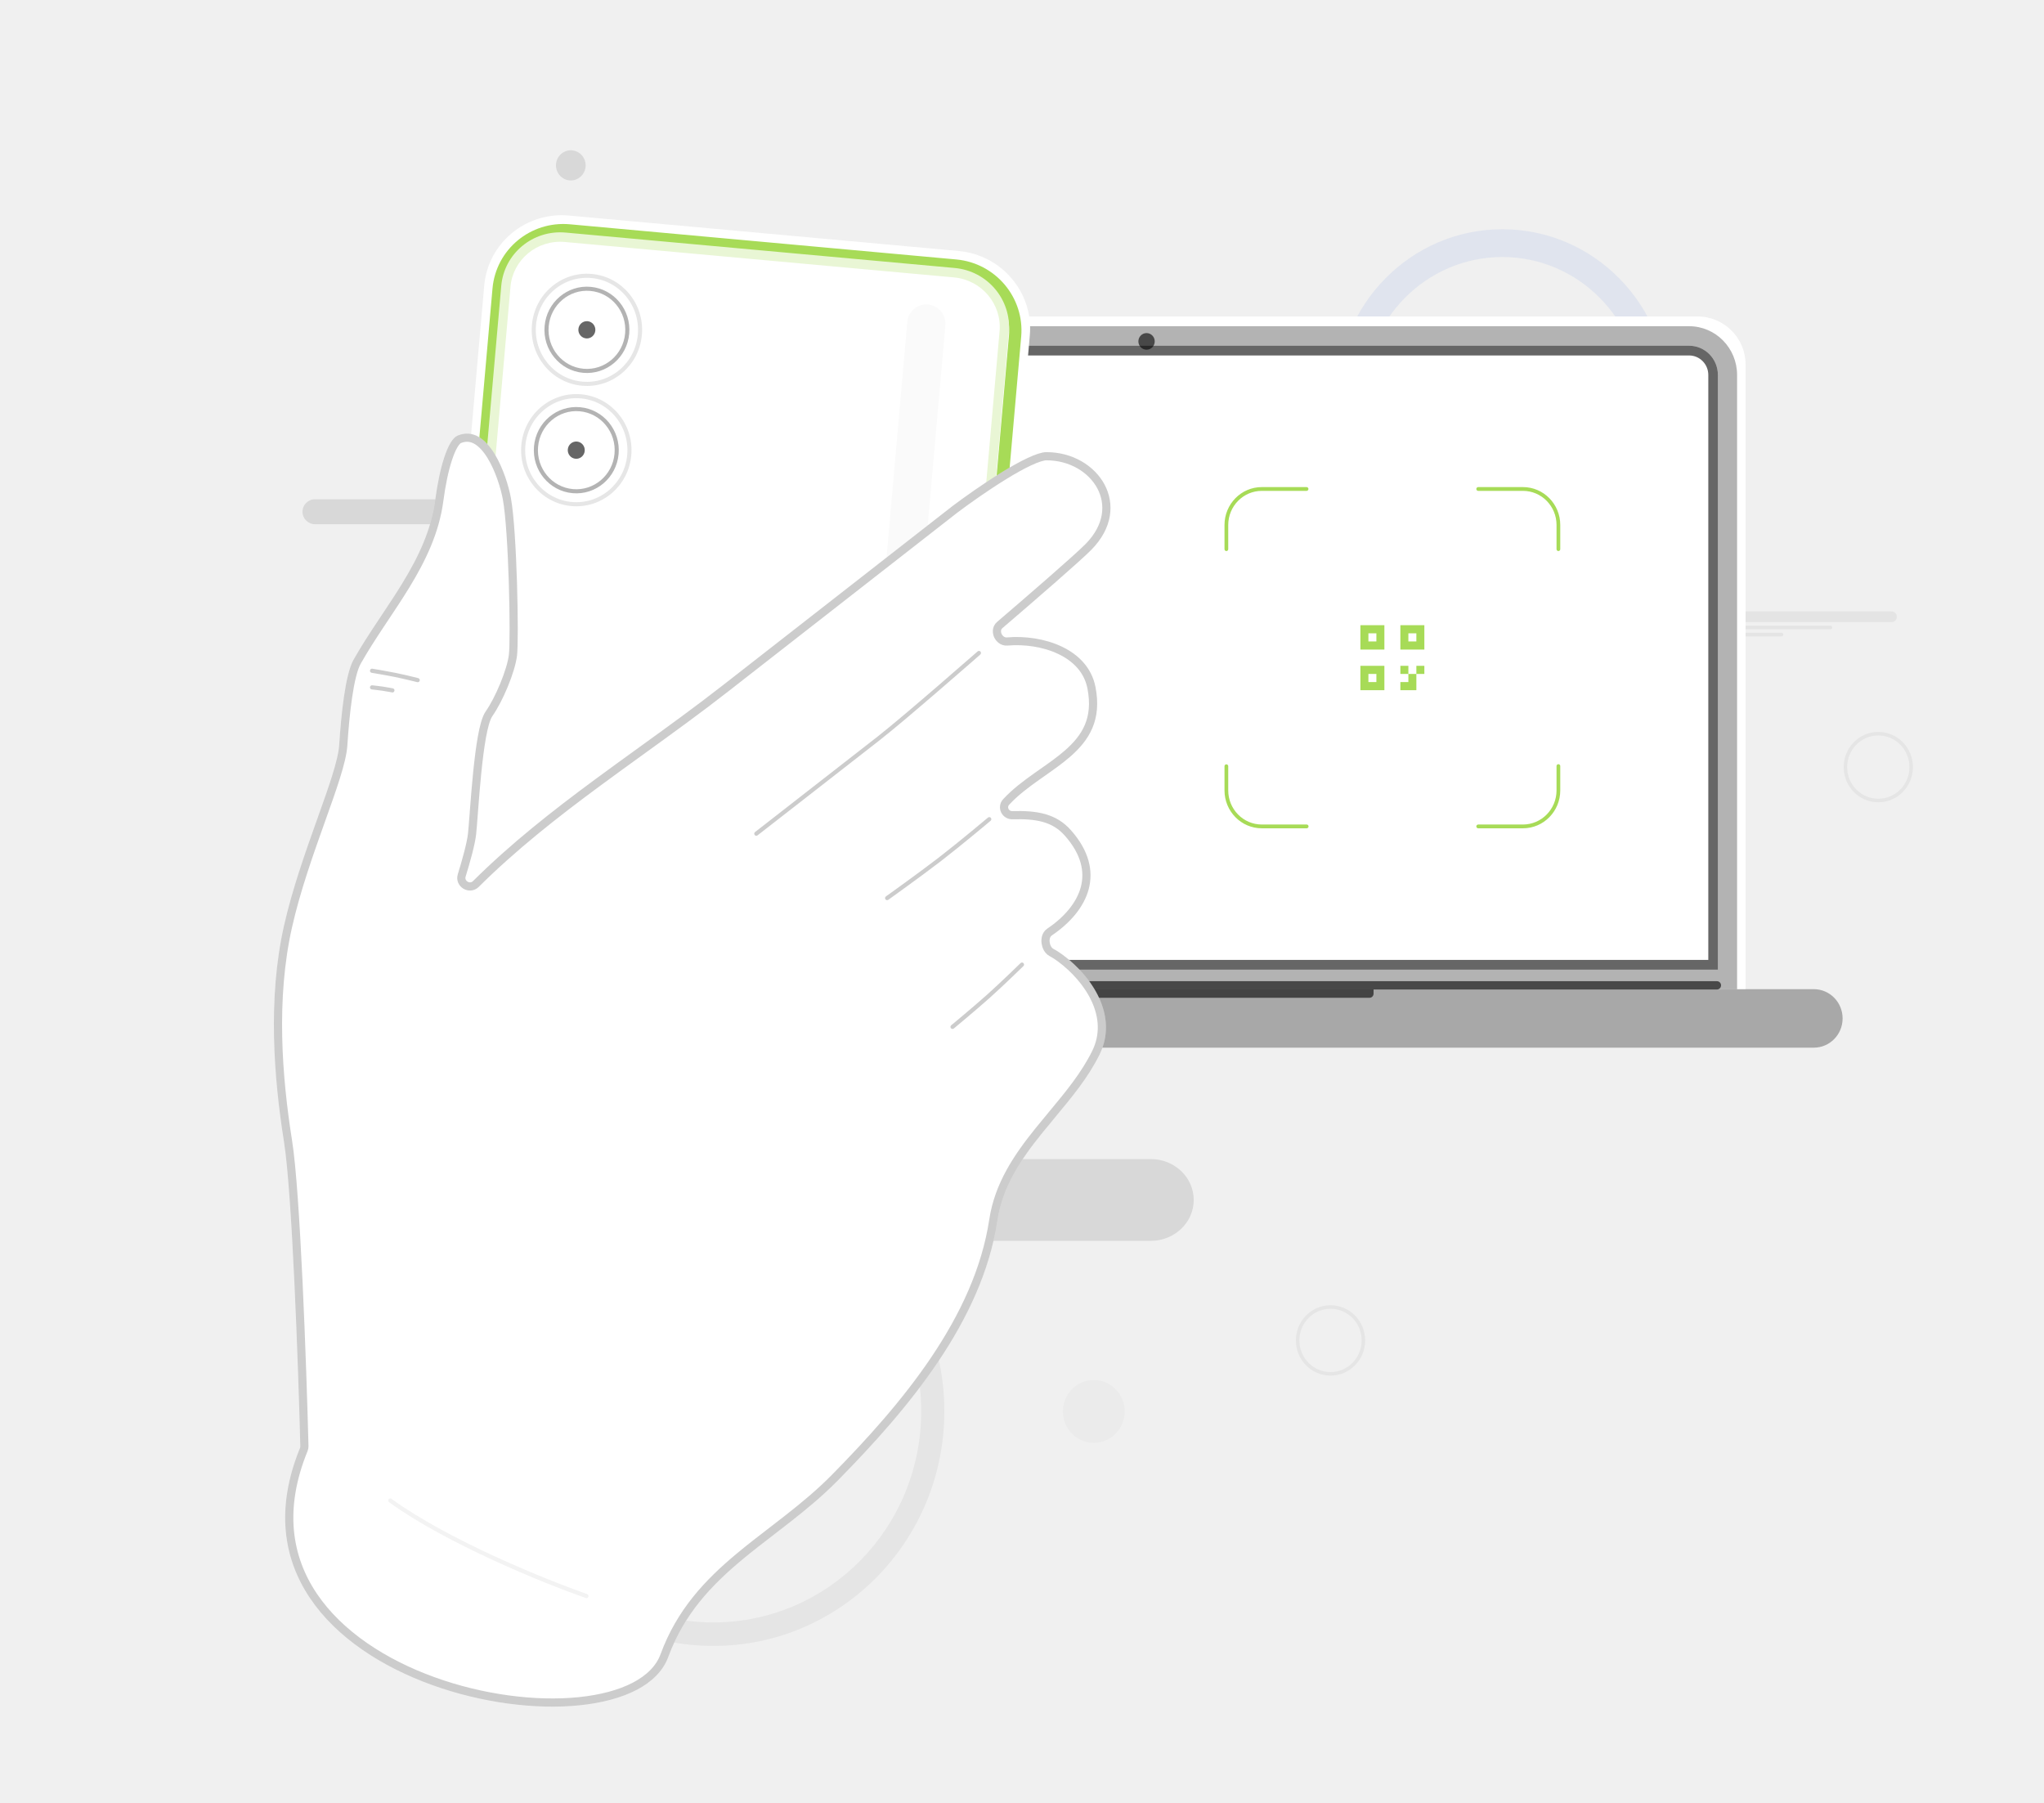
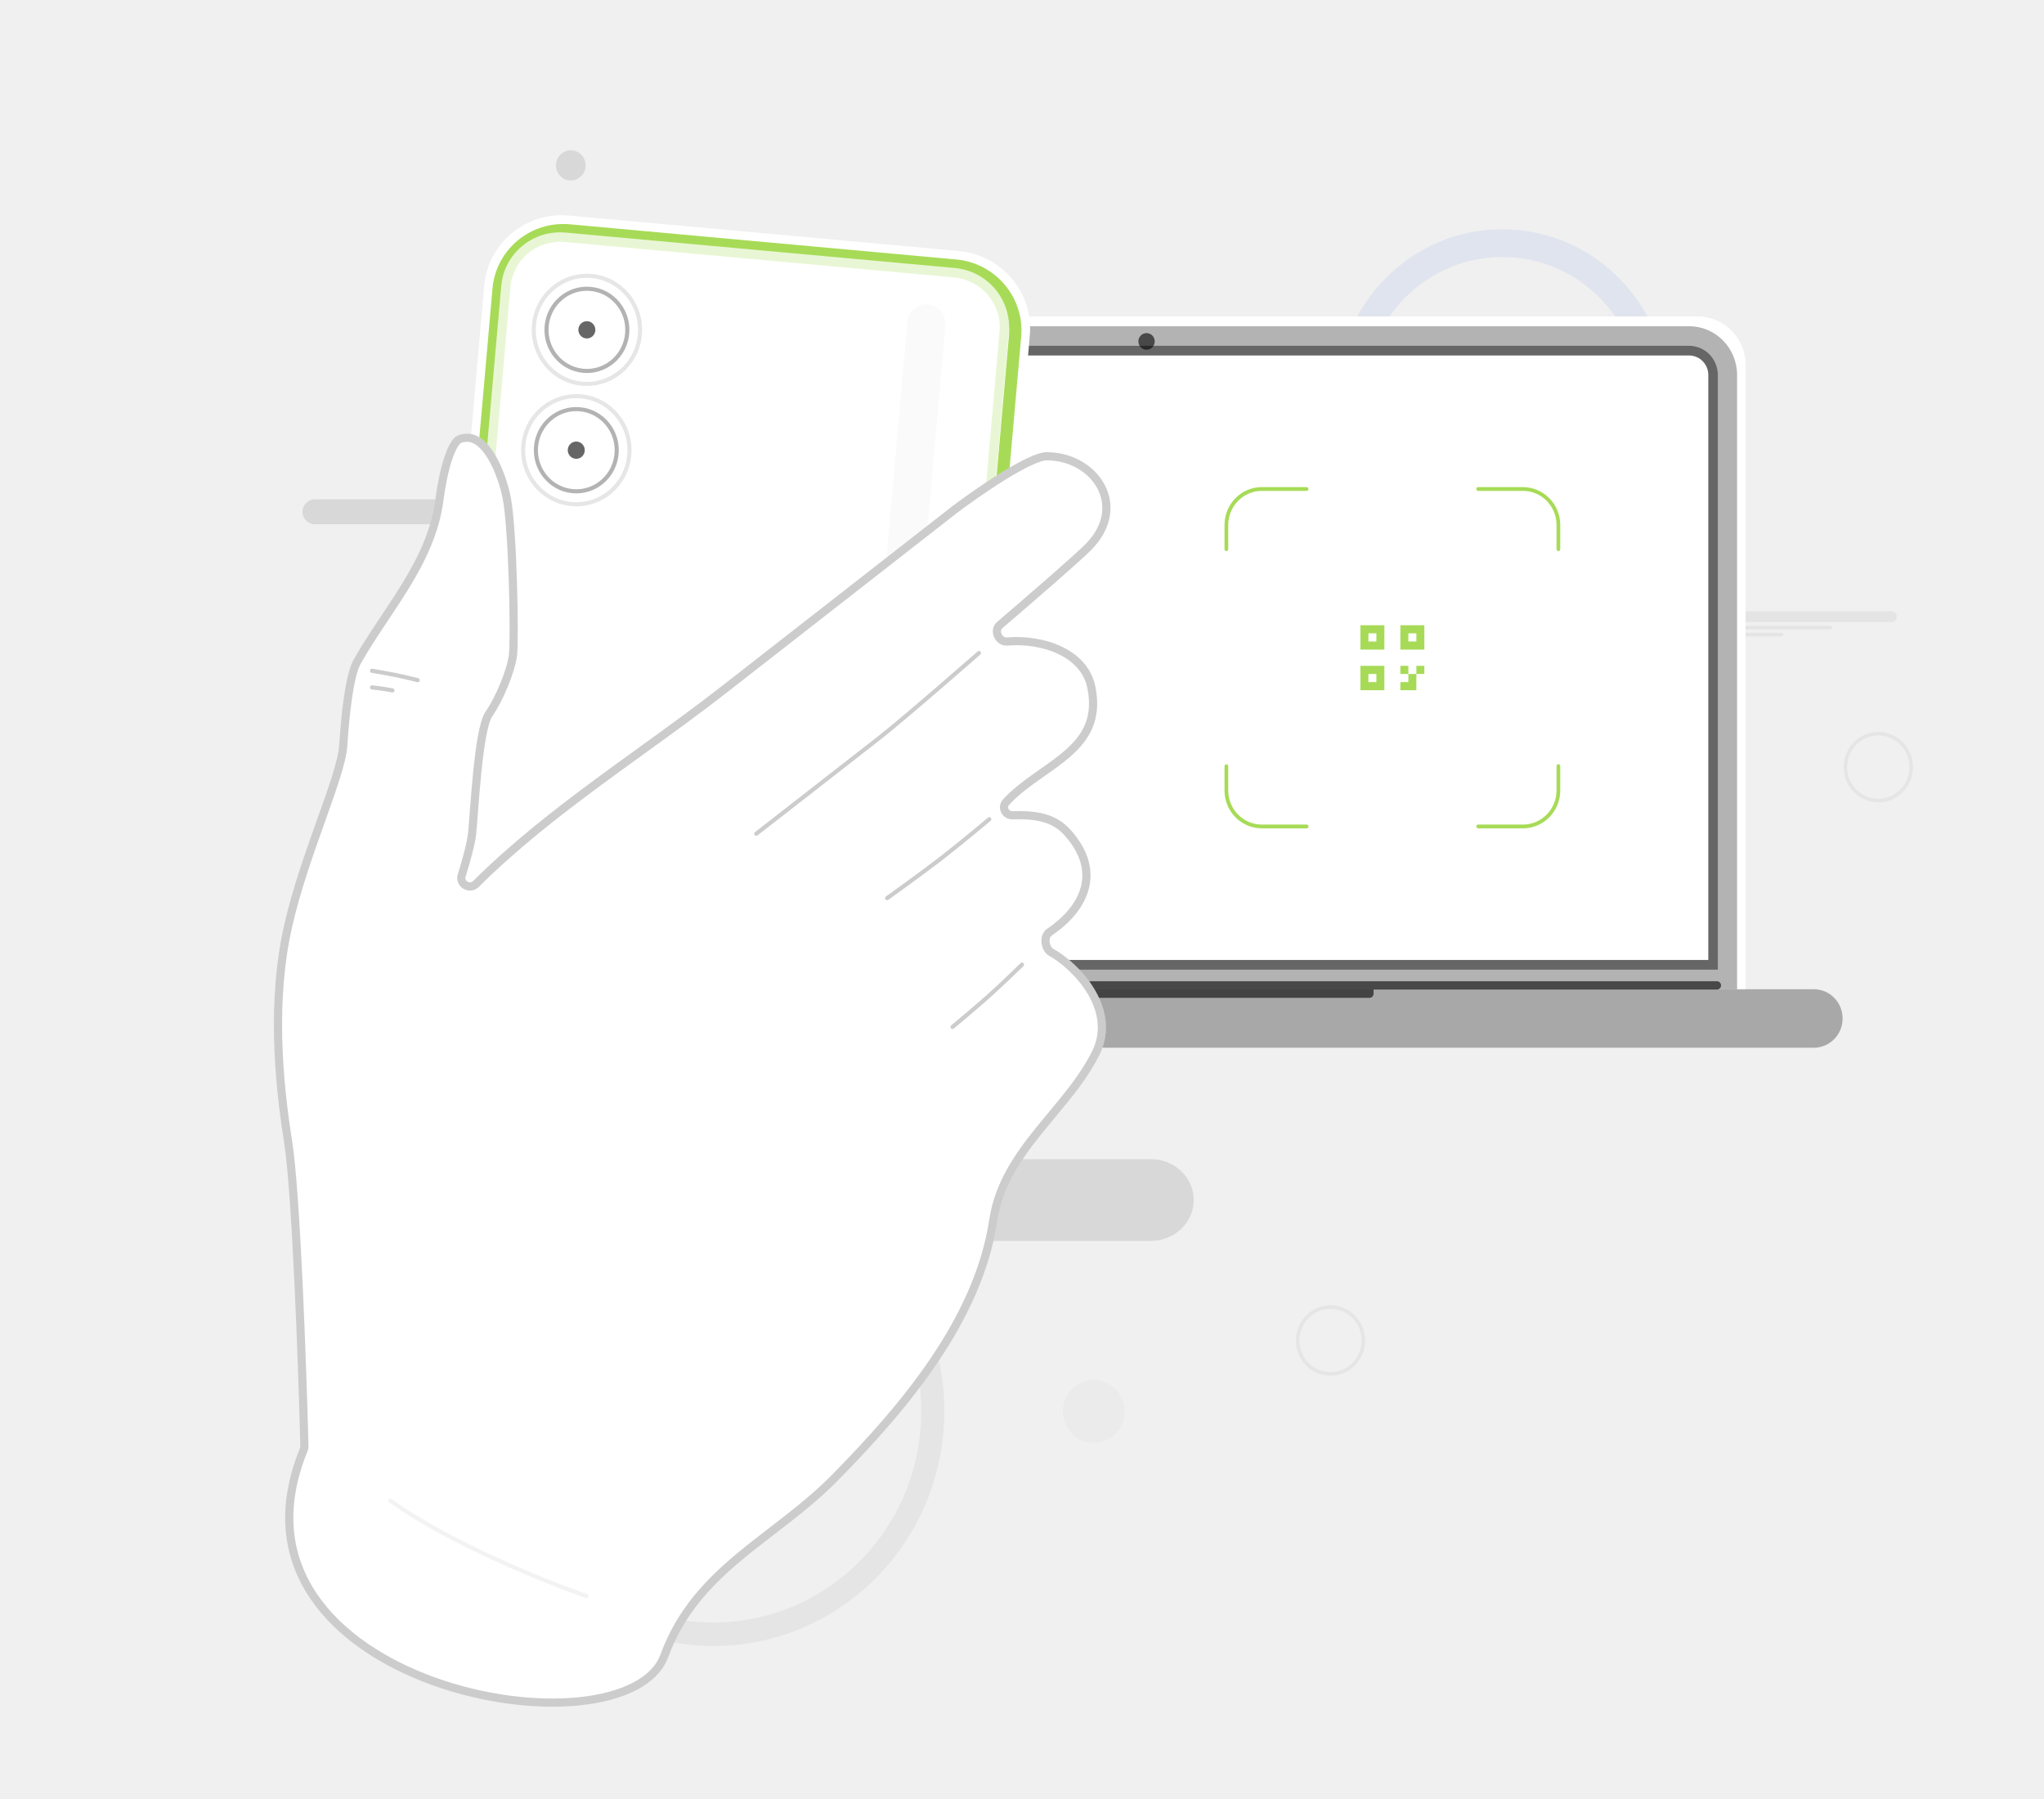
- <svg xmlns="http://www.w3.org/2000/svg" width="500" height="441" fill="none">
+ <svg xmlns="http://www.w3.org/2000/svg" width="500" height="440" viewBox="0 0 500 440" fill="none">
  <path fill-rule="evenodd" clip-rule="evenodd" d="M174.5 396.837c28.084 0 50.85-23.134 50.85-51.672 0-28.538-22.766-51.672-50.85-51.672-28.084 0-50.85 23.134-50.85 51.672 0 28.538 22.766 51.672 50.85 51.672Zm0 5.741c31.204 0 56.5-25.704 56.5-57.413 0-31.708-25.296-57.413-56.5-57.413S118 313.457 118 345.165c0 31.709 25.296 57.413 56.5 57.413Z" fill="#000" fill-opacity=".05" />
  <g opacity=".5" fill="#000" fill-opacity=".1">
    <path d="M420 150.86c0-.722.574-1.307 1.282-1.307h41.436c.708 0 1.282.585 1.282 1.307 0 .721-.574 1.306-1.282 1.306h-41.436A1.294 1.294 0 0 1 420 150.86ZM420 153.473c0-.241.191-.436.427-.436h27.34c.236 0 .427.195.427.436 0 .24-.191.435-.427.435h-27.34a.431.431 0 0 1-.427-.435ZM420 155.215c0-.241.191-.436.427-.436h15.379c.236 0 .427.195.427.436 0 .24-.191.435-.427.435h-15.379a.431.431 0 0 1-.427-.435Z" />
  </g>
  <ellipse cx="267.56" cy="345.226" rx="7.56" ry="7.682" fill="#000" fill-opacity=".02" />
  <ellipse cx="139.629" cy="40.446" rx="3.629" ry="3.688" fill="#000" fill-opacity=".1" />
  <path fill-rule="evenodd" clip-rule="evenodd" d="M459.467 195.37c4.209 0 7.621-3.467 7.621-7.744 0-4.277-3.412-7.744-7.621-7.744-4.208 0-7.62 3.467-7.62 7.744 0 4.277 3.412 7.744 7.62 7.744Zm0 .86c4.677 0 8.468-3.852 8.468-8.604 0-4.752-3.791-8.604-8.468-8.604-4.676 0-8.467 3.852-8.467 8.604 0 4.752 3.791 8.604 8.467 8.604ZM325.467 335.601c4.209 0 7.621-3.467 7.621-7.744 0-4.277-3.412-7.744-7.621-7.744-4.208 0-7.62 3.467-7.62 7.744 0 4.277 3.412 7.744 7.62 7.744Zm0 .86c4.677 0 8.468-3.852 8.468-8.604 0-4.752-3.791-8.604-8.468-8.604-4.676 0-8.467 3.852-8.467 8.604 0 4.752 3.791 8.604 8.467 8.604Z" fill="#000" fill-opacity=".05" />
  <path opacity=".1" fill-rule="evenodd" clip-rule="evenodd" d="M367.5 131.571c18.669 0 33.804-15.379 33.804-34.35 0-18.972-15.135-34.35-33.804-34.35-18.669 0-33.804 15.378-33.804 34.35 0 18.971 15.135 34.35 33.804 34.35Zm0 6.804c22.368 0 40.5-18.425 40.5-41.154 0-22.73-18.132-41.155-40.5-41.155S327 74.49 327 97.22c0 22.73 18.132 41.155 40.5 41.155Z" fill="#567CDC" />
  <rect opacity=".5" x="74" y="122.117" width="103" height="6.097" rx="3.049" fill="#000" fill-opacity=".2" />
  <path opacity=".5" d="M119 293.5c0 5.523 4.703 10 10.505 10H281.5c5.802 0 10.505-4.477 10.505-10s-4.703-10-10.505-10H129.505c-5.802 0-10.505 4.477-10.505 10Z" fill="#000" fill-opacity=".2" />
  <path d="M133 89.164c0-6.494 5.265-11.759 11.76-11.759h270.48c6.495 0 11.76 5.265 11.76 11.759v152.86H133V89.164Z" fill="#fff" />
  <path fill-rule="evenodd" clip-rule="evenodd" d="M413.189 84.56H148.016c-3.888 0-7.04 3.202-7.04 7.153v145.461h279.253V91.713c0-3.951-3.152-7.154-7.04-7.154Zm-265.173-4.77c-6.48 0-11.733 5.338-11.733 11.923v150.23h288.64V91.713c0-6.585-5.253-11.923-11.734-11.923H148.016Z" fill="#000" fill-opacity=".3" />
  <path d="M110.469 249.097c0-3.951 3.152-7.154 7.04-7.154h326.187c3.888 0 7.04 3.203 7.04 7.154s-3.152 7.154-7.04 7.154H117.509c-3.888 0-7.04-3.203-7.04-7.154Z" fill="#000" fill-opacity=".3" />
  <path d="M141 241.008c0-.561.448-1.016 1-1.016h278c.552 0 1 .455 1 1.016 0 .561-.448 1.016-1 1.016H142c-.552 0-1-.455-1-1.016ZM226 243.04v-1.016h110v1.016c0 .562-.448 1.017-1 1.017H227c-.552 0-1-.455-1-1.017Z" fill="#000" fill-opacity=".6" />
  <path fill-rule="evenodd" clip-rule="evenodd" d="M148.016 84.56h265.173c3.889 0 7.04 3.202 7.04 7.153V237.174H140.976V91.713c0-3.951 3.152-7.154 7.04-7.154Zm0 2.384h265.173c2.592 0 4.694 2.135 4.694 4.769v143.076h-274.56V91.713c0-2.634 2.101-4.77 4.693-4.77Z" fill="#000" fill-opacity=".6" />
  <path d="M361.136 202.133c0-.256.207-.463.463-.463h10.945c4.536 0 8.213-3.737 8.213-8.346v-5.919a.457.457 0 1 1 .912 0v5.919c0 5.121-4.085 9.273-9.125 9.273h-10.945a.463.463 0 0 1-.463-.464ZM299.992 186.948c.252 0 .457.205.457.457v5.919c0 4.609 3.677 8.346 8.213 8.346h10.943a.464.464 0 1 1 0 .927h-10.943c-5.04 0-9.126-4.152-9.126-9.273v-5.919c0-.252.204-.457.456-.457ZM320.069 119.6a.463.463 0 0 1-.464.463h-10.943c-4.536 0-8.213 3.737-8.213 8.346v5.92a.456.456 0 1 1-.913 0v-5.92c0-5.121 4.086-9.273 9.126-9.273h10.943c.257 0 .464.207.464.464ZM361.136 119.6c0 .256.207.463.463.463h10.945c4.536 0 8.213 3.737 8.213 8.346v5.92a.456.456 0 1 0 .912 0v-5.92c0-5.121-4.085-9.273-9.125-9.273h-10.945a.463.463 0 0 0-.463.464Z" fill="#A7DB57" />
  <path fill-rule="evenodd" clip-rule="evenodd" d="M332.78 152.918v5.961h5.867v-5.961h-5.867Zm3.911 1.987h-1.955v1.987h1.955v-1.987ZM332.78 162.854h5.867v5.961h-5.867v-5.961Zm1.956 1.987h1.955v1.987h-1.955v-1.987ZM342.558 152.918v5.961h5.867v-5.961h-5.867Zm3.911 1.987h-1.955v1.987h1.955v-1.987Z" fill="#A7DB57" />
  <path d="M344.514 162.854h-1.956v1.987h1.956v1.987h-1.956v1.987h3.911v-3.974h1.956v-1.987h-1.956v1.987h-1.955v-1.987Z" fill="#A7DB57" />
  <ellipse cx="280.469" cy="83.502" rx="2" ry="2.032" fill="#000" fill-opacity=".6" />
  <path d="M118.449 69.873c.919-10.432 10.201-18.111 20.731-17.153l95.334 8.677c10.53.959 18.322 10.192 17.402 20.623l-20.393 231.373c-.92 10.431-10.202 18.11-20.732 17.152l-95.334-8.677c-10.53-.958-18.322-10.191-17.402-20.623l20.394-231.372Z" fill="#fff" />
  <path fill-rule="evenodd" clip-rule="evenodd" d="m139.405 54.86 94.514 8.602c9.647.879 16.722 9.356 15.884 18.868l-20.306 230.376c-.838 9.512-9.284 16.577-18.931 15.699l-94.514-8.602c-9.647-.878-16.722-9.356-15.884-18.868L120.474 70.56c.838-9.513 9.284-16.578 18.931-15.7Zm-.269 3.046 94.514 8.602c8.062.734 13.847 7.787 13.163 15.55l-20.306 230.376c-.684 7.763-7.611 13.659-15.672 12.926l-94.514-8.602c-8.062-.734-13.847-7.787-13.163-15.551l20.306-230.375c.684-7.764 7.61-13.66 15.672-12.926Z" fill="#A7DB57" />
  <path fill-rule="evenodd" clip-rule="evenodd" d="m138.393 56.888 95.133 8.658c8.114.739 13.936 7.843 13.247 15.663L226.32 313.262c-.69 7.82-7.662 13.76-15.776 13.021l-95.133-8.658c-8.114-.739-13.937-7.843-13.247-15.663l20.453-232.053c.69-7.82 7.661-13.76 15.776-13.021Zm-.203 2.3 95.133 8.659c6.918.63 11.766 6.657 11.193 13.157l-20.454 232.053c-.573 6.499-6.397 11.555-13.315 10.926l-95.133-8.659c-6.918-.629-11.766-6.657-11.193-13.156l20.454-232.054c.572-6.499 6.397-11.555 13.315-10.926Z" fill="#E9F6D5" />
  <path d="M153.927 111.291c-.642 7.281-6.967 12.642-14.113 11.991-7.146-.65-12.433-7.068-11.792-14.348.642-7.281 6.967-12.641 14.113-11.991 7.146.65 12.434 7.068 11.792 14.348Z" stroke="#000" stroke-opacity=".1" />
  <ellipse rx="2.078" ry="2.111" transform="rotate(5.2 -1141.86 1607.186) skewX(.163)" fill="#000" fill-opacity=".6" />
  <path d="M150.823 111.009c-.488 5.539-5.3 9.613-10.731 9.119-5.432-.494-9.454-5.373-8.966-10.912.488-5.539 5.299-9.613 10.731-9.119 5.432.494 9.454 5.373 8.966 10.912Z" stroke="#000" stroke-opacity=".3" />
  <path d="M156.522 81.853c-.642 7.281-6.967 12.641-14.113 11.991-7.146-.65-12.433-7.068-11.792-14.348.642-7.281 6.968-12.642 14.114-11.991 7.146.65 12.433 7.068 11.791 14.348Z" stroke="#000" stroke-opacity=".1" />
  <ellipse rx="2.078" ry="2.111" transform="rotate(5.2 -816.445 1621.028) skewX(.163)" fill="#000" fill-opacity=".6" />
  <path d="M153.418 81.57c-.488 5.54-5.299 9.614-10.731 9.12-5.432-.494-9.454-5.373-8.966-10.912.488-5.539 5.3-9.613 10.731-9.119 5.432.494 9.454 5.373 8.966 10.912Z" stroke="#000" stroke-opacity=".3" />
  <rect width="9.35" height="272.302" rx="4.675" transform="rotate(5.2 -704.323 2485.346) skewX(.163)" fill="#000" fill-opacity=".02" />
  <path d="M69.47 279.274c1.992 12.556 3.489 54.748 3.994 74.483.004.139-.026.279-.079.409-24.176 59.126 80.096 78.358 90.084 51.112 7.656-20.882 26.653-28.099 41.5-43.187 17.177-17.455 35.273-38.894 39-63.51 2.537-16.756 18.018-26.456 25-40.647 4.658-9.467-1.842-19.098-9-24.388a18.357 18.357 0 0 0-2.283-1.46c-.983-.524-1.321-2.66-.397-3.283 8.932-6.016 13.603-15.667 4.68-25.742-3.624-4.092-8.351-4.84-14.339-4.667-.852.024-1.35-.935-.772-1.561 8.428-9.14 24.316-12.548 21.111-28.83-1.841-9.355-12.852-12.861-21.687-12.094-1.085.094-1.908-1.56-1.081-2.269 7.742-6.625 19.052-16.41 21.768-19.17 10.514-10.684 1.766-23.88-11-23.88-4.4 0-17.167 8.807-23 13.21-16.5 12.872-50.8 39.631-56 43.695-20.412 15.956-42.845 29.703-61.283 48.028-.763.758-2.111-.057-1.793-1.084 1.108-3.581 2.306-7.891 2.576-10.362.5-4.572 1.5-25.404 4-28.96 2.5-3.557 5.5-10.67 6-14.735.5-4.064 0-30.485-1.5-38.614-1.01-5.477-5.414-18.326-13-15.243-2.5 1.017-4.5 8.13-5.5 15.751-1.957 14.913-12.856 26.419-20 39.122-2 3.557-3 13.211-3.5 20.832s-9.5 26.42-13.5 44.203-2.5 37.09 0 52.841Z" fill="#fff" />
  <path d="M74.464 353.731c-.505-19.699-2.001-61.975-4.007-74.614-2.493-15.706-3.97-34.865-.012-52.465 1.984-8.822 5.213-17.911 8.028-25.795l.123-.344c1.357-3.8 2.615-7.32 3.57-10.363.977-3.115 1.668-5.819 1.801-7.855.25-3.799.622-8.087 1.179-11.859.565-3.827 1.297-6.952 2.195-8.547 1.766-3.141 3.769-6.216 5.825-9.313l.957-1.439c1.743-2.617 3.502-5.259 5.145-7.95 3.89-6.374 7.187-13.12 8.193-20.781.495-3.774 1.234-7.392 2.146-10.171.456-1.391.945-2.538 1.447-3.379.521-.871.973-1.275 1.292-1.404 1.596-.649 2.972-.461 4.215.252 1.292.74 2.478 2.072 3.524 3.759 2.089 3.372 3.409 7.823 3.901 10.486.734 3.977 1.233 12.537 1.484 20.681.25 8.158.245 15.691.007 17.63-.234 1.901-1.07 4.599-2.182 7.299-1.109 2.692-2.452 5.286-3.644 6.983-.411.585-.737 1.431-1.011 2.373-.281.966-.535 2.127-.765 3.407-.459 2.563-.837 5.673-1.151 8.794a386.213 386.213 0 0 0-.768 8.931l-.1 1.32c-.156 2.048-.279 3.672-.381 4.602-.258 2.36-1.425 6.579-2.538 10.174-.322 1.043.231 1.941.93 2.363.698.422 1.75.495 2.524-.273 9.167-9.111 19.338-17.095 29.79-24.808 3.55-2.62 7.139-5.212 10.73-7.807 6.96-5.028 13.934-10.066 20.674-15.335 5.199-4.064 39.491-30.816 55.993-43.69 2.9-2.188 7.519-5.468 11.953-8.198 2.22-1.366 4.374-2.583 6.233-3.455 1.907-.894 3.35-1.35 4.205-1.35 6.046 0 11.067 3.123 13.347 7.404 2.247 4.217 1.917 9.718-3.06 14.775-2.677 2.72-13.941 12.467-21.705 19.112-.898.768-.77 1.923-.426 2.631.344.71 1.141 1.489 2.243 1.393 4.271-.371 9.049.296 12.95 2.158 3.886 1.854 6.826 4.848 7.67 9.134.767 3.898.382 6.958-.701 9.503-1.089 2.561-2.918 4.682-5.168 6.642-1.858 1.619-3.951 3.087-6.111 4.602-.472.331-.947.665-1.423 1.002-2.629 1.862-5.278 3.84-7.462 6.209a1.888 1.888 0 0 0-.308 2.153 1.986 1.986 0 0 0 1.844 1.085c5.912-.17 10.244.585 13.562 4.331 4.281 4.834 5.205 9.43 4.137 13.475-1.085 4.107-4.279 7.846-8.627 10.775-.483.325-.744.809-.871 1.262a3.453 3.453 0 0 0-.078 1.38c.111.822.533 1.873 1.435 2.353.643.342 1.362.793 2.158 1.381 3.476 2.57 6.764 6.175 8.615 10.238 1.841 4.041 2.252 8.495.082 12.905-2.694 5.474-6.664 10.249-10.731 15.14a310.391 310.391 0 0 0-3.318 4.036c-5.082 6.32-9.732 13.108-11.043 21.762-3.673 24.266-21.544 45.501-38.724 62.959-3.666 3.726-7.598 6.975-11.575 10.09a537.55 537.55 0 0 1-3.832 2.967c-2.701 2.079-5.391 4.15-7.967 6.296-7.623 6.352-14.437 13.513-18.352 24.191-1.139 3.107-3.645 5.622-7.254 7.51-3.614 1.889-8.279 3.118-13.598 3.662-10.637 1.088-23.701-.584-35.722-4.935-12.03-4.353-22.897-11.346-29.27-20.802-6.335-9.401-8.3-21.335-2.375-35.825a2.02 2.02 0 0 0 .153-.813Z" stroke="#000" stroke-opacity=".2" stroke-width="2" />
  <path fill-rule="evenodd" clip-rule="evenodd" d="M95.062 366.717a.495.495 0 0 1 .698-.118c13.938 10.117 37.713 19.751 47.872 23.305a.51.51 0 0 1 .31.646.498.498 0 0 1-.635.315c-10.175-3.559-34.066-13.232-48.128-23.439a.514.514 0 0 1-.117-.709Z" fill="#000" fill-opacity=".05" />
-   <path fill-rule="evenodd" clip-rule="evenodd" d="M239.143 159.33a.494.494 0 0 1 .705.053.514.514 0 0 1-.052.716l-.327-.384-.326-.385ZM185 203.918l-.304-.404h.001l3.771-2.935a24876.351 24876.351 0 0 0 26.227-20.435c3.272-2.562 9.38-7.761 14.679-12.329a1759.933 1759.933 0 0 0 8.987-7.801l.579-.507.203-.177.326.385.327.384-.001.001-.202.177-.58.507-2.118 1.849a1800.066 1800.066 0 0 1-6.875 5.957c-5.294 4.564-11.421 9.78-14.715 12.359-3.254 2.547-10.754 8.39-17.441 13.596l-8.787 6.841-3.772 2.935h-.001l-.304-.403Zm0 0-.304-.404a.515.515 0 0 0-.093.713.494.494 0 0 0 .701.094l-.304-.403ZM241.681 199.97a.495.495 0 0 1 .704.067.514.514 0 0 1-.066.716l-.319-.392-.319-.391ZM217 219.669l-.287-.416.35-.251.968-.693c.821-.591 1.968-1.418 3.269-2.363 2.603-1.891 5.818-4.254 8.277-6.147 2.48-1.909 5.506-4.366 7.913-6.347a598.748 598.748 0 0 0 3.875-3.217l.316-.265.319.391.319.392-.318.266-.878.735a663.35 663.35 0 0 1-3.003 2.488c-2.41 1.982-5.445 4.447-7.939 6.367-2.47 1.902-5.695 4.271-8.299 6.164a801.298 801.298 0 0 1-3.274 2.365l-.969.695-.35.25-.001.001-.288-.415Zm0 0-.287-.416a.512.512 0 0 0-.122.707c.158.23.471.285.697.124l-.288-.415ZM249.654 235.561a.494.494 0 0 1 .706.014.514.514 0 0 1-.013.719l-.347-.367-.346-.366Zm0 0 .346.366.347.367-.217.21-.597.58c-.509.493-1.223 1.182-2.043 1.965-1.639 1.566-3.704 3.513-5.402 5.03-1.682 1.503-3.876 3.375-5.647 4.869a480.724 480.724 0 0 1-2.886 2.417l-.239.199a.496.496 0 0 1-.704-.073.514.514 0 0 1 .072-.715l.238-.198.658-.547c.558-.466 1.338-1.119 2.223-1.865 1.769-1.493 3.954-3.357 5.624-4.85 1.685-1.506 3.741-3.444 5.378-5.007a440.822 440.822 0 0 0 2.634-2.539l.214-.208.001-.001ZM102.064 166.851a.499.499 0 0 0 .605-.371.509.509 0 0 0-.365-.615l-.12.493-.12.493Zm0 0 .12-.493.12-.493-.147-.037a117.395 117.395 0 0 0-5.392-1.247 142.365 142.365 0 0 0-3.673-.68c-.572-.099-1.075-.184-1.435-.245l-.423-.07-.154-.026a.503.503 0 0 0-.574.421.506.506 0 0 0 .414.582l.152.026.422.07c.359.06.86.145 1.43.244 1.14.198 2.55.451 3.645.674 1.103.225 2.475.543 3.576.806.549.131 1.029.248 1.372.333l.402.099.145.036ZM96.491 168.954a.508.508 0 0 0-.399-.593l-.092.499-.092.5a.501.501 0 0 0 .583-.406Zm-.583.406.092-.5.092-.499-.066-.013-.181-.033a64.88 64.88 0 0 0-.617-.113 53.348 53.348 0 0 0-1.62-.269c-.5-.073-1.14-.151-1.652-.21l-.644-.073-.19-.021-.07-.008-.052.505-.053.506.068.007.188.021.639.072c.51.06 1.139.136 1.624.207.488.071 1.098.176 1.588.264.245.043.458.083.61.111l.18.034.064.012Zm-5.406-1.287a.507.507 0 0 0 .445.559l.053-.506.052-.505a.502.502 0 0 0-.55.452Z" fill="#000" fill-opacity=".2" />
+   <path fill-rule="evenodd" clip-rule="evenodd" d="M239.143 159.33a.494.494 0 0 1 .705.053.514.514 0 0 1-.052.716l-.327-.384-.326-.385ZM185 203.918l-.304-.404h.001l3.771-2.935a24876.351 24876.351 0 0 0 26.227-20.435c3.272-2.562 9.38-7.761 14.679-12.329a1759.933 1759.933 0 0 0 8.987-7.801l.579-.507.203-.177.326.385.327.384-.001.001-.202.177-.58.507-2.118 1.849a1800.066 1800.066 0 0 1-6.875 5.957c-5.294 4.564-11.421 9.78-14.715 12.359-3.254 2.547-10.754 8.39-17.440 13.596l-8.787 6.841-3.772 2.935h-.001l-.304-.403Zm0 0-.304-.404a.515.515 0 0 0-.093.713.494.494 0 0 0 .701.094l-.304-.403ZM241.681 199.97a.495.495 0 0 1 .704.067.514.514 0 0 1-.066.716l-.319-.392-.319-.391ZM217 219.669l-.287-.416.35-.251.968-.693c.821-.591 1.968-1.418 3.269-2.363 2.603-1.891 5.818-4.254 8.277-6.147 2.48-1.909 5.506-4.366 7.913-6.347a598.748 598.748 0 0 0 3.875-3.217l.316-.265.319.391.319.392-.318.266-.878.735a663.35 663.35 0 0 1-3.003 2.488c-2.41 1.982-5.445 4.447-7.939 6.367-2.47 1.902-5.695 4.271-8.299 6.164a801.298 801.298 0 0 1-3.274 2.365l-.969.695-.35.25-.001.001-.288-.415Zm0 0-.287-.416a.512.512 0 0 0-.122.707c.158.23.471.285.697.124l-.288-.415ZM249.654 235.561a.494.494 0 0 1 .706.014.514.514 0 0 1-.013.719l-.347-.367-.346-.366Zm0 0 .346.366.347.367-.217.21-.597.58c-.509.493-1.223 1.182-2.043 1.965-1.639 1.566-3.704 3.513-5.402 5.03-1.682 1.503-3.876 3.375-5.647 4.869a480.724 480.724 0 0 1-2.886 2.417l-.239.199a.496.496 0 0 1-.704-.073.514.514 0 0 1 .072-.715l.238-.198.658-.547c.558-.466 1.338-1.119 2.223-1.865 1.769-1.493 3.954-3.357 5.624-4.85 1.685-1.506 3.741-3.444 5.378-5.007a440.822 440.822 0 0 0 2.634-2.539l.214-.208.001-.001ZM102.064 166.851a.499.499 0 0 0 .605-.371.509.509 0 0 0-.365-.615l-.12.493-.12.493Zm0 0 .12-.493.12-.493-.147-.037a117.395 117.395 0 0 0-5.392-1.247 142.365 142.365 0 0 0-3.673-.68c-.572-.099-1.075-.184-1.435-.245l-.423-.07-.154-.026a.503.503 0 0 0-.574.421.506.506 0 0 0 .414.582l.152.026.422.07c.359.06.86.145 1.43.244 1.14.198 2.55.451 3.645.674 1.103.225 2.475.543 3.576.806.549.131 1.029.248 1.372.333l.402.099.145.036ZM96.491 168.954a.508.508 0 0 0-.399-.593l-.092.499-.092.5a.501.501 0 0 0 .583-.406Zm-.583.406.092-.5.092-.499-.066-.013-.181-.033a64.88 64.88 0 0 0-.617-.113 53.348 53.348 0 0 0-1.62-.269c-.5-.073-1.14-.151-1.652-.21l-.644-.073-.19-.021-.07-.008-.052.505-.053.506.068.007.188.021.639.072c.51.06 1.139.136 1.624.207.488.071 1.098.176 1.588.264.245.043.458.083.61.111l.18.034.064.012Zm-5.406-1.287a.507.507 0 0 0 .445.559l.053-.506.052-.505a.502.502 0 0 0-.55.452Z" fill="#000" fill-opacity=".2" />
</svg>
